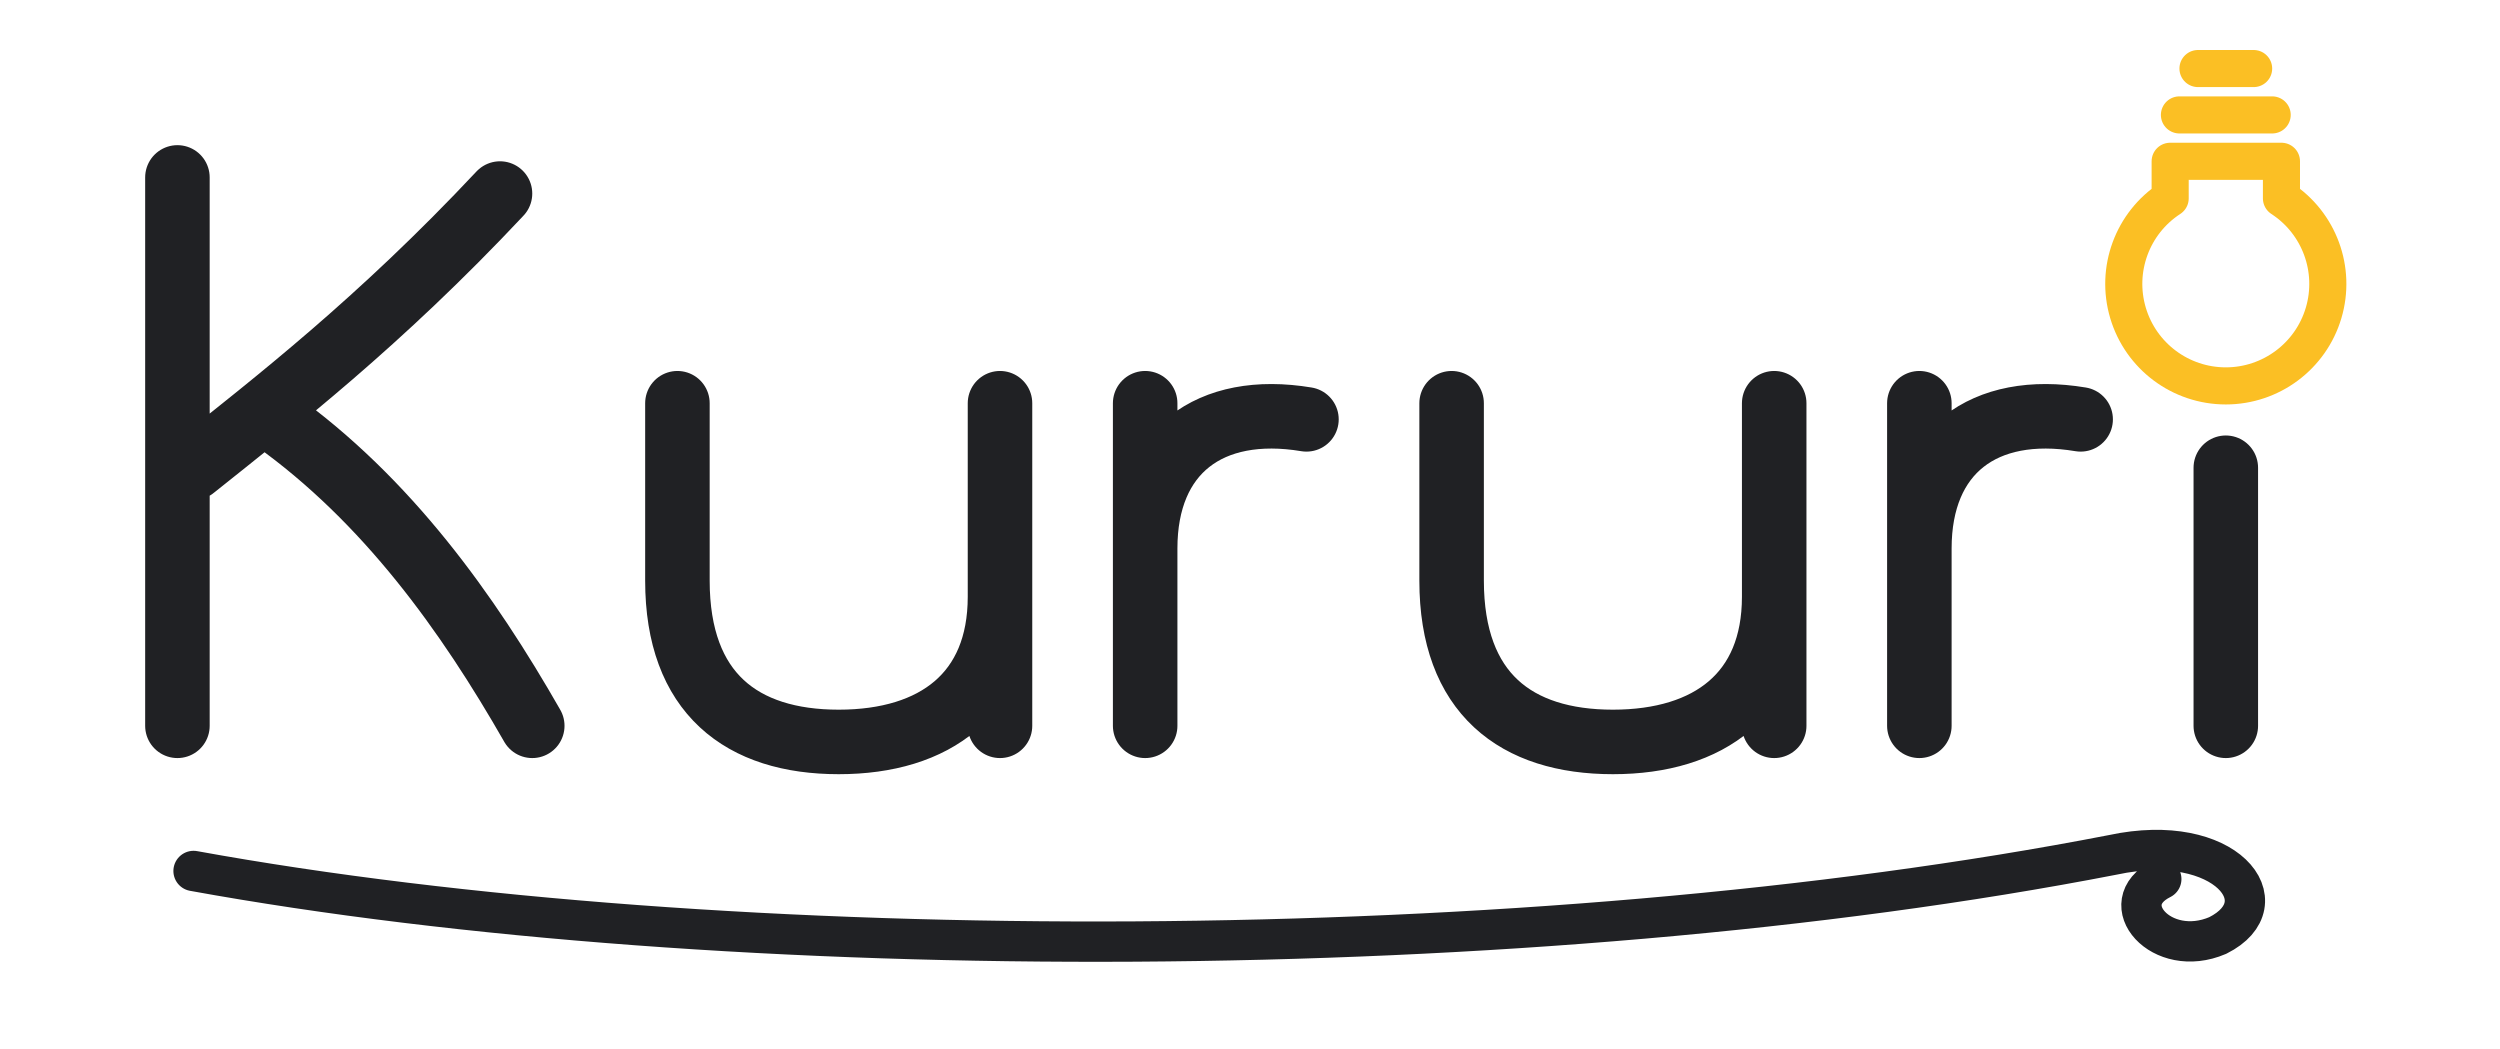
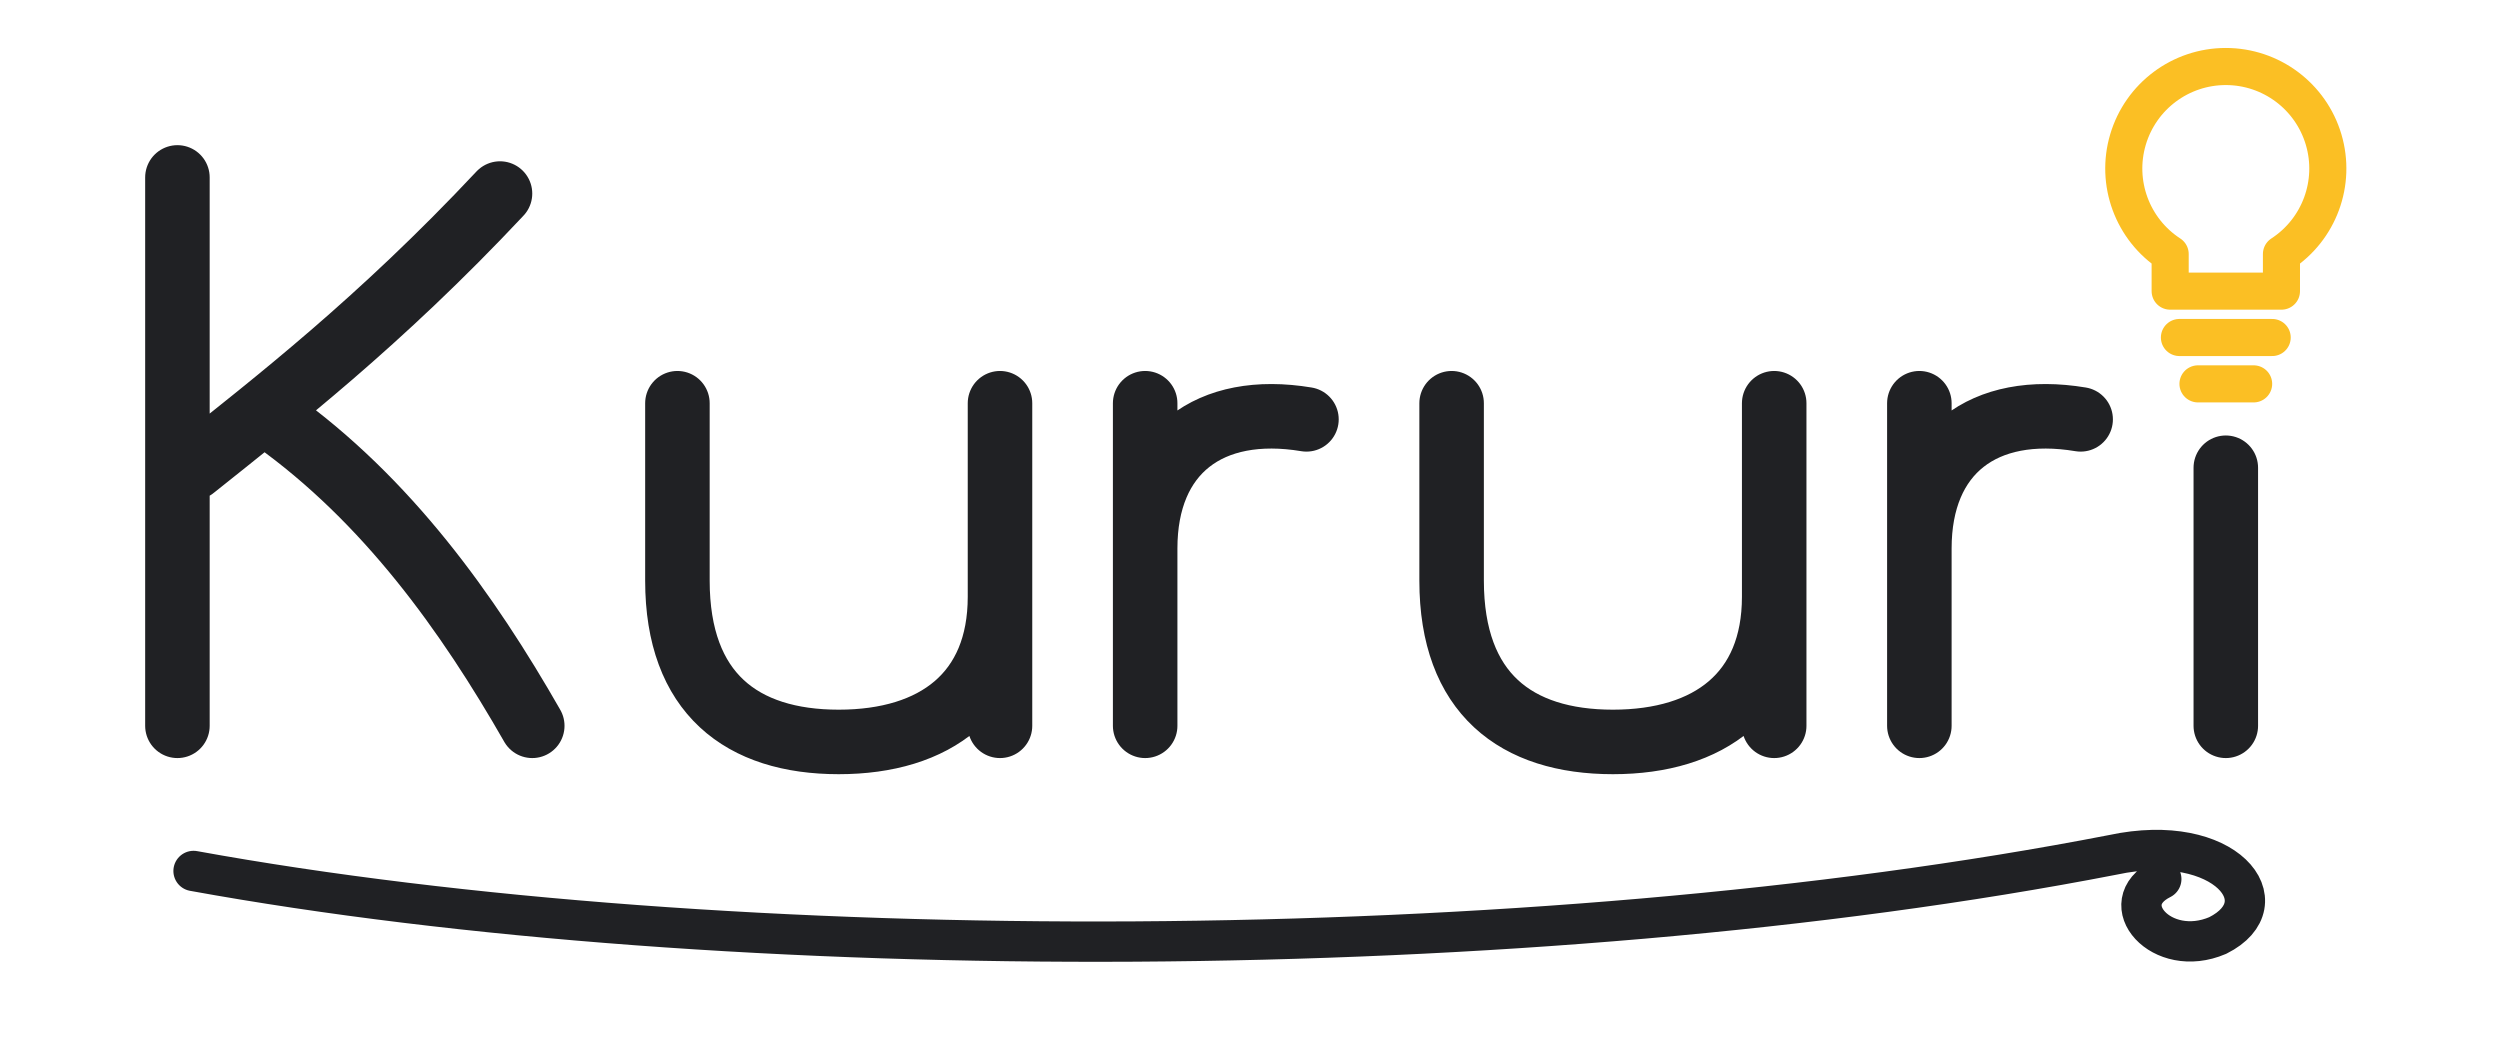
<svg xmlns="http://www.w3.org/2000/svg" viewBox="0 0 310 130" role="img" aria-label="Kururi">
  <g fill="none" stroke="#202124" stroke-width="8" stroke-linecap="round" stroke-linejoin="round">
    <path d="M22 22V90M62 24C47 40 34 50 24 58M34 52C48 62 58 76 66 90" />
    <path d="M84 50V72C84 86 92 92 104 92 116 92 124 86 124 74M124 50V90" />
    <path d="M142 50V90M142 68C142 56 150 50 162 52" />
    <path d="M180 50V72C180 86 188 92 200 92 212 92 220 86 220 74M220 50V90" />
    <path d="M238 50V90M238 68C238 56 246 50 258 52" />
    <path d="M276 58V90" />
    <path d="M24 108C90 120 190 120 262 106 276 103 283 112 275 116 268 119 262 112 268 109" stroke-width="5" />
  </g>
-   <g transform="translate(276 20) scale(1.15)">
+   <g transform="translate(276 20) scale(1.15) rotate(180 0 7)">
    <g fill="none" stroke="#fbbf24" stroke-width="4" stroke-linecap="round" stroke-linejoin="round">
      <path d="M-6 0V4A11 11 0 1 0 6 4V0Z" />
      <path d="M-5 -5H5M-3 -10H3" />
    </g>
  </g>
</svg>
